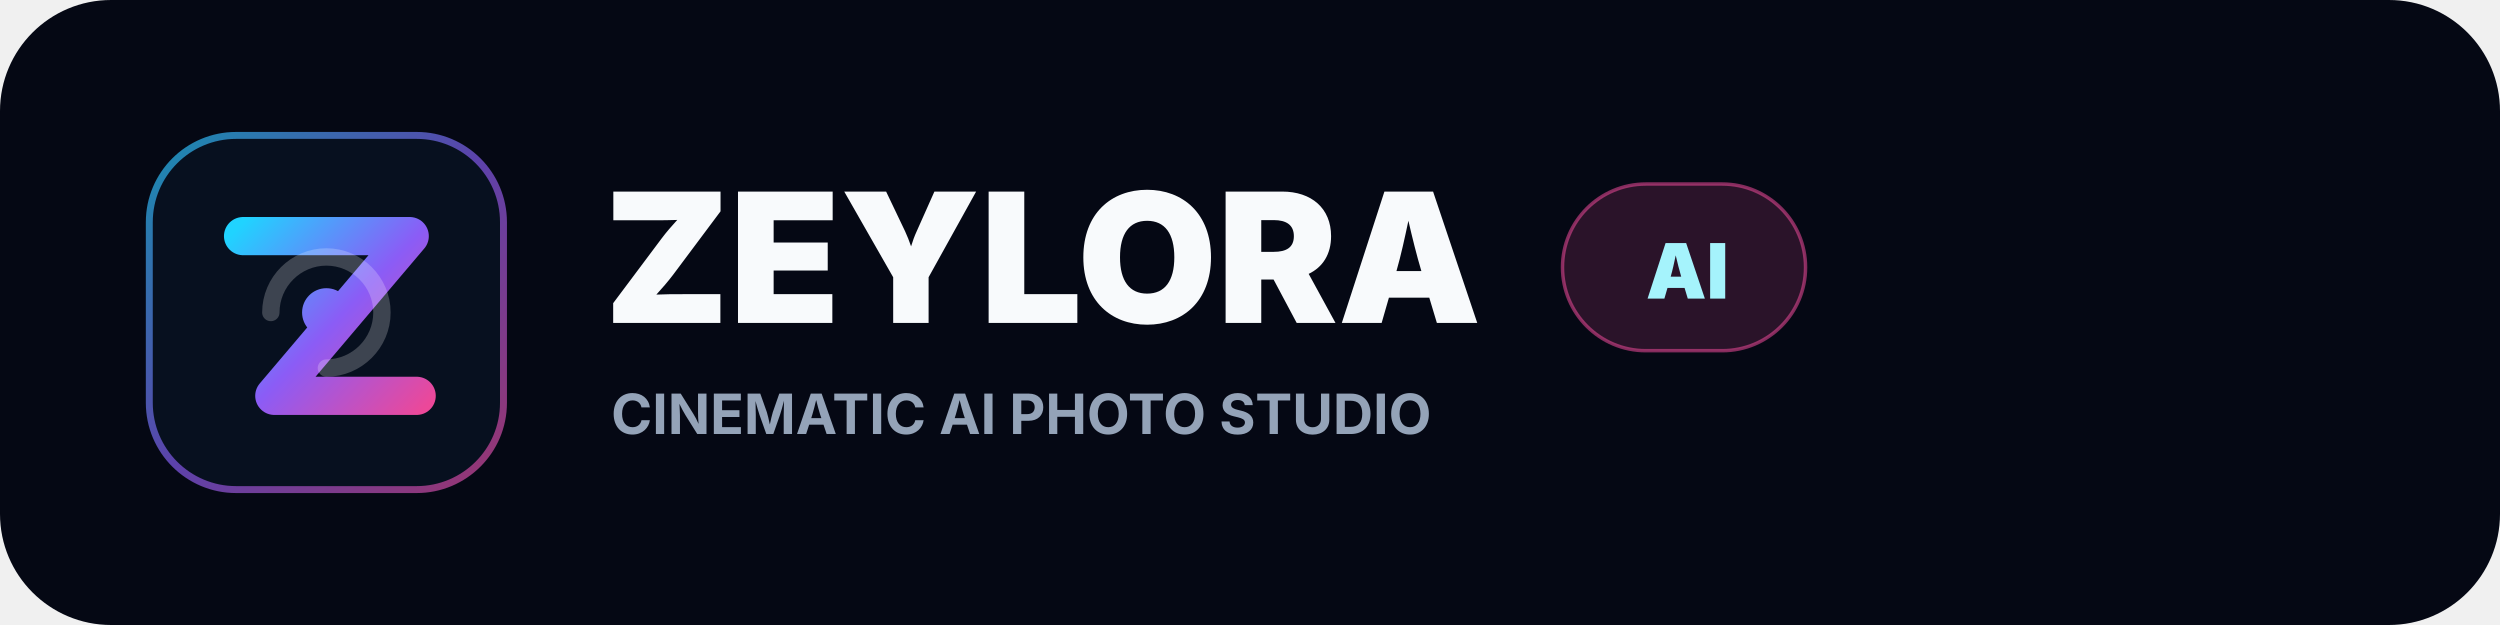
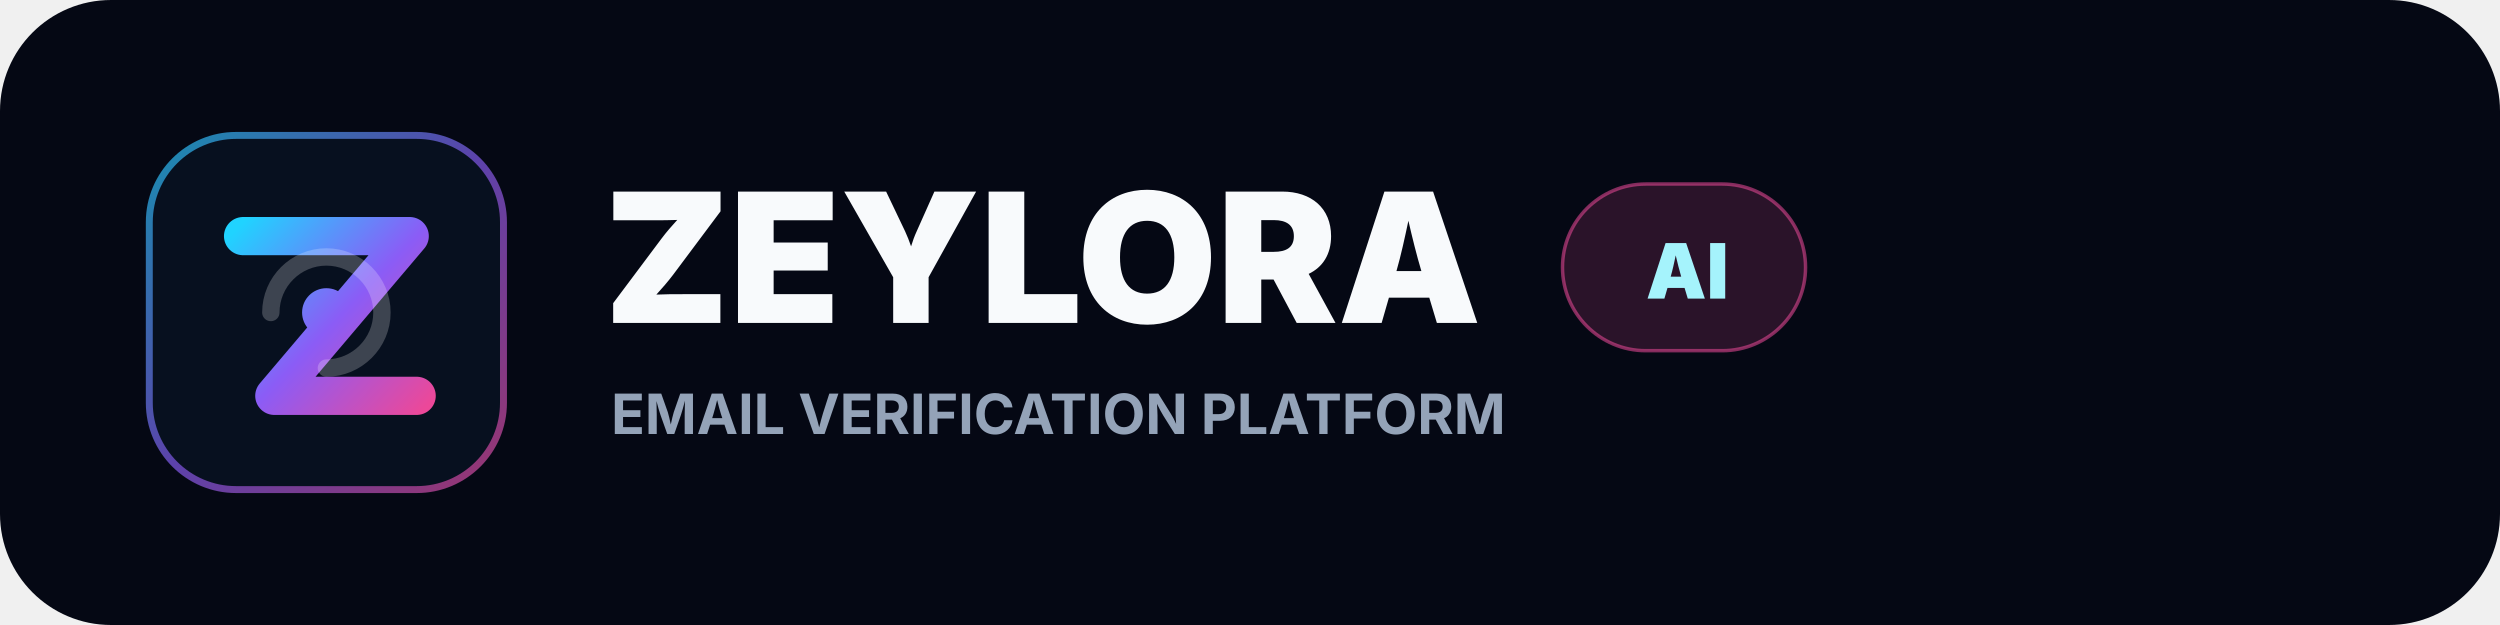
<svg xmlns="http://www.w3.org/2000/svg" width="720" height="180" viewBox="0 0 720 180" fill="none" role="img" aria-label="ZEYLORA AI logo">
  <rect width="720" height="180" rx="32" fill="#050814" />
  <g transform="translate(42 38)">
    <rect width="104" height="104" rx="26" fill="#07101F" />
    <rect x="1" y="1" width="102" height="102" rx="25" stroke="url(#border)" stroke-opacity=".65" stroke-width="2" />
    <path d="M28 30H76L37 76H78" stroke="url(#brand)" stroke-width="11" stroke-linecap="round" stroke-linejoin="round" />
    <path d="M36 52C36 43.2 43.2 36 52 36C60.8 36 68 43.2 68 52C68 60.8 60.8 68 52 68" stroke="white" stroke-opacity=".22" stroke-width="5" stroke-linecap="round" />
    <circle cx="52" cy="52" r="7" fill="url(#brand)" />
  </g>
  <text x="174" y="93" fill="#F8FAFC" font-family="Inter, Arial, sans-serif" font-size="52" font-weight="900" letter-spacing="0">ZEYLORA</text>
  <rect x="450" y="53" width="70" height="48" rx="24" fill="url(#brand)" fill-opacity=".16" stroke="url(#brand)" stroke-opacity=".55" />
  <text x="474" y="86" fill="#A5F3FC" font-family="Inter, Arial, sans-serif" font-size="22" font-weight="900" letter-spacing="0">AI</text>
-   <text x="176" y="125" fill="#94A3B8" font-family="Inter, Arial, sans-serif" font-size="16" font-weight="700" letter-spacing="0">CINEMATIC AI PHOTO STUDIO</text>
+   <text x="176" y="125" fill="#94A3B8" font-family="Inter, Arial, sans-serif" font-size="16" font-weight="700" letter-spacing="0">EMAIL VERIFICATION PLATFORM</text>
  <defs>
    <linearGradient id="brand" x1="26" y1="28" x2="80" y2="80" gradientUnits="userSpaceOnUse">
      <stop stop-color="#20D3FF" />
      <stop offset=".52" stop-color="#8B5CF6" />
      <stop offset="1" stop-color="#EC4899" />
    </linearGradient>
    <linearGradient id="border" x1="0" y1="0" x2="104" y2="104" gradientUnits="userSpaceOnUse">
      <stop stop-color="#20D3FF" />
      <stop offset=".5" stop-color="#8B5CF6" />
      <stop offset="1" stop-color="#EC4899" />
    </linearGradient>
  </defs>
</svg>
